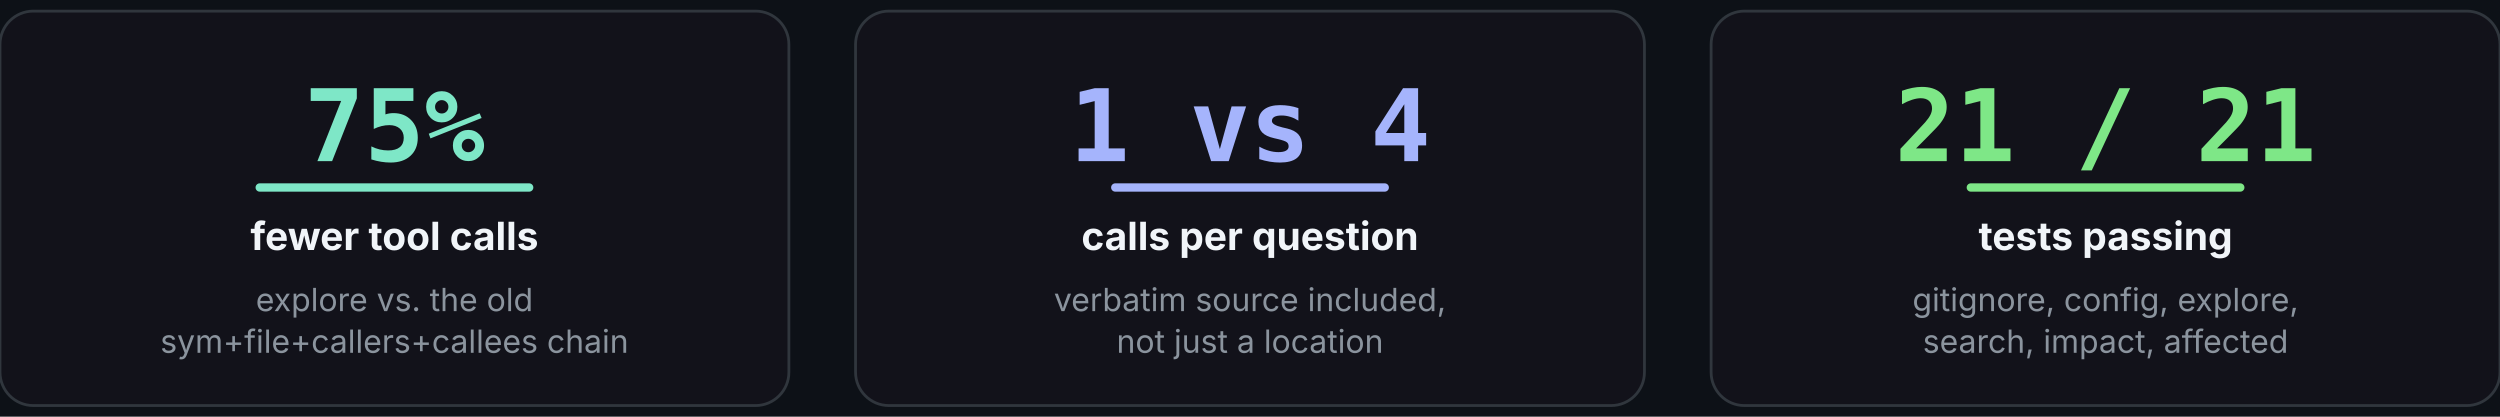
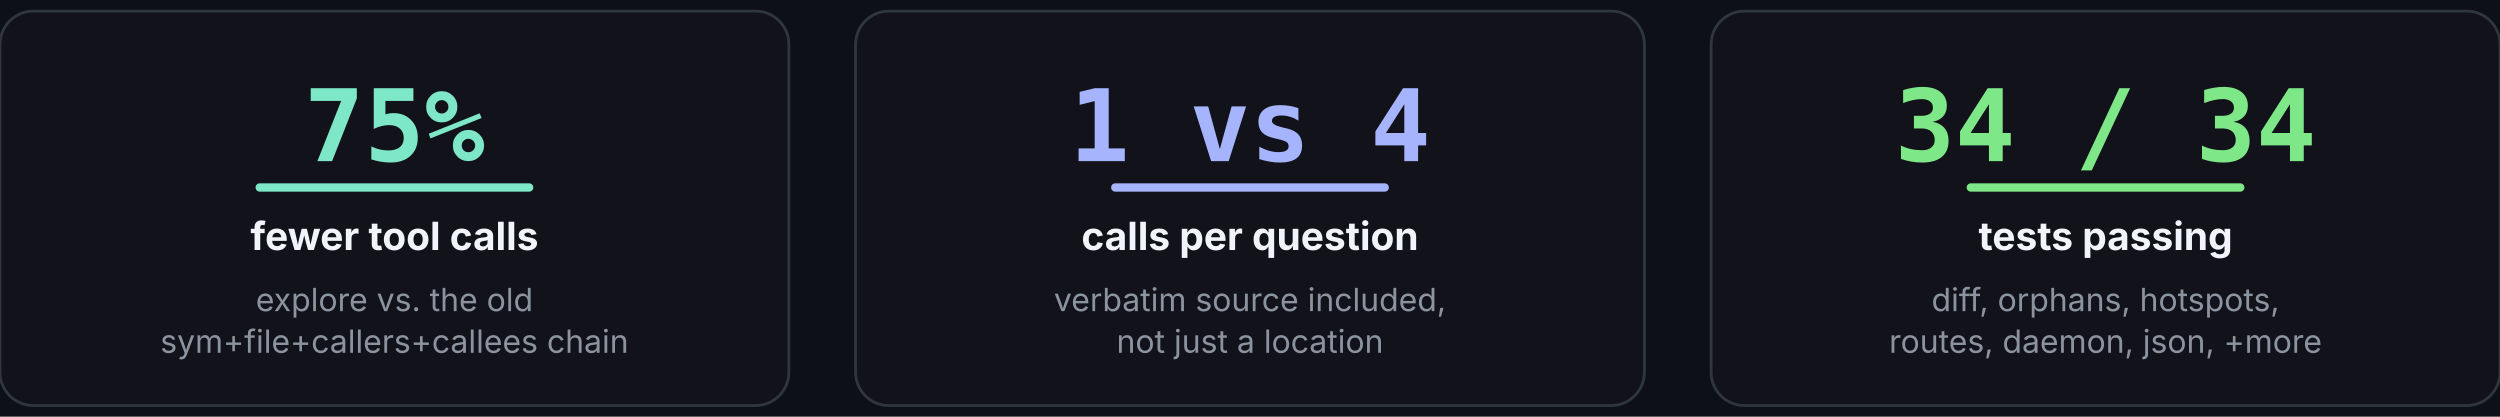
<svg xmlns="http://www.w3.org/2000/svg" viewBox="0 0 900 150" width="900" height="150" font-family="-apple-system,Segoe UI,sans-serif">
  <defs>
    <style>
      @keyframes pop  { 0%{ opacity:0; transform:translateY(8px) scale(.9) } 100%{ opacity:1; transform:translateY(0) scale(1) } }
      @keyframes glow { 0%,100%{ stroke:#30363d } 50%{ stroke:#7ee7c7 } }
      @keyframes bar  { 0%{ transform:scaleX(0) } 100%{ transform:scaleX(1) } }
      .card { animation: glow 4s ease-in-out infinite; }
      .big  { animation: pop .8s cubic-bezier(.2,.8,.2,1) both; transform-origin:center; }
      .ubar { animation: bar 1.4s ease-out both; transform-origin:left; }
      .mono { font-family:'SFMono-Regular',Consolas,monospace; }
    </style>
  </defs>
  <rect width="900" height="150" fill="#0d1117" />
  <g>
    <rect class="card" x="0" y="4" width="284" height="142" rx="12" fill="#12121a" stroke="#30363d" />
    <text class="big mono" x="142" y="58" text-anchor="middle" font-size="36" font-weight="800" fill="#7ee7c7">75%</text>
    <rect class="ubar" x="92" y="66" width="100" height="3" rx="1.5" fill="#7ee7c7" />
    <text x="142" y="90" text-anchor="middle" font-size="14" font-weight="700" fill="#f1f5f9">fewer tool calls</text>
    <text x="142" y="112" text-anchor="middle" font-size="11.5" fill="#8b949e">explore vs. the old</text>
    <text x="142" y="127" text-anchor="middle" font-size="11.5" fill="#8b949e">sym+file+callers+callees chain</text>
  </g>
  <g>
    <rect class="card" x="308" y="4" width="284" height="142" rx="12" fill="#12121a" stroke="#30363d" style="animation-delay:1.3s" />
    <text class="big mono" x="450" y="58" text-anchor="middle" font-size="36" font-weight="800" fill="#a5b4fc" style="animation-delay:.15s">1 vs 4</text>
    <rect class="ubar" x="400" y="66" width="100" height="3" rx="1.5" fill="#a5b4fc" style="animation-delay:.15s" />
    <text x="450" y="90" text-anchor="middle" font-size="14" font-weight="700" fill="#f1f5f9">calls per question</text>
    <text x="450" y="112" text-anchor="middle" font-size="11.5" fill="#8b949e">verbatim source included,</text>
    <text x="450" y="127" text-anchor="middle" font-size="11.5" fill="#8b949e">not just a location</text>
  </g>
  <g>
    <rect class="card" x="616" y="4" width="284" height="142" rx="12" fill="#12121a" stroke="#30363d" style="animation-delay:2.6s" />
-     <text class="big mono" x="758" y="58" text-anchor="middle" font-size="36" font-weight="800" fill="#7ee787" style="animation-delay:.3s">21 / 21</text>
+     <text class="big mono" x="758" y="58" text-anchor="middle" font-size="36" font-weight="800" fill="#7ee787" style="animation-delay:.3s">34 / 34</text>
    <rect class="ubar" x="708" y="66" width="100" height="3" rx="1.5" fill="#7ee787" style="animation-delay:.3s" />
    <text x="758" y="90" text-anchor="middle" font-size="14" font-weight="700" fill="#f1f5f9">tests passing</text>
-     <text x="758" y="112" text-anchor="middle" font-size="11.5" fill="#8b949e">gitignore, config, explore,</text>
-     <text x="758" y="127" text-anchor="middle" font-size="11.5" fill="#8b949e">search, impact, affected</text>
+     <text x="758" y="112" text-anchor="middle" font-size="11.5" fill="#8b949e">diff, orphans, hotspots,</text>
+     <text x="758" y="127" text-anchor="middle" font-size="11.5" fill="#8b949e">routes, daemon, json, +more</text>
  </g>
</svg>
